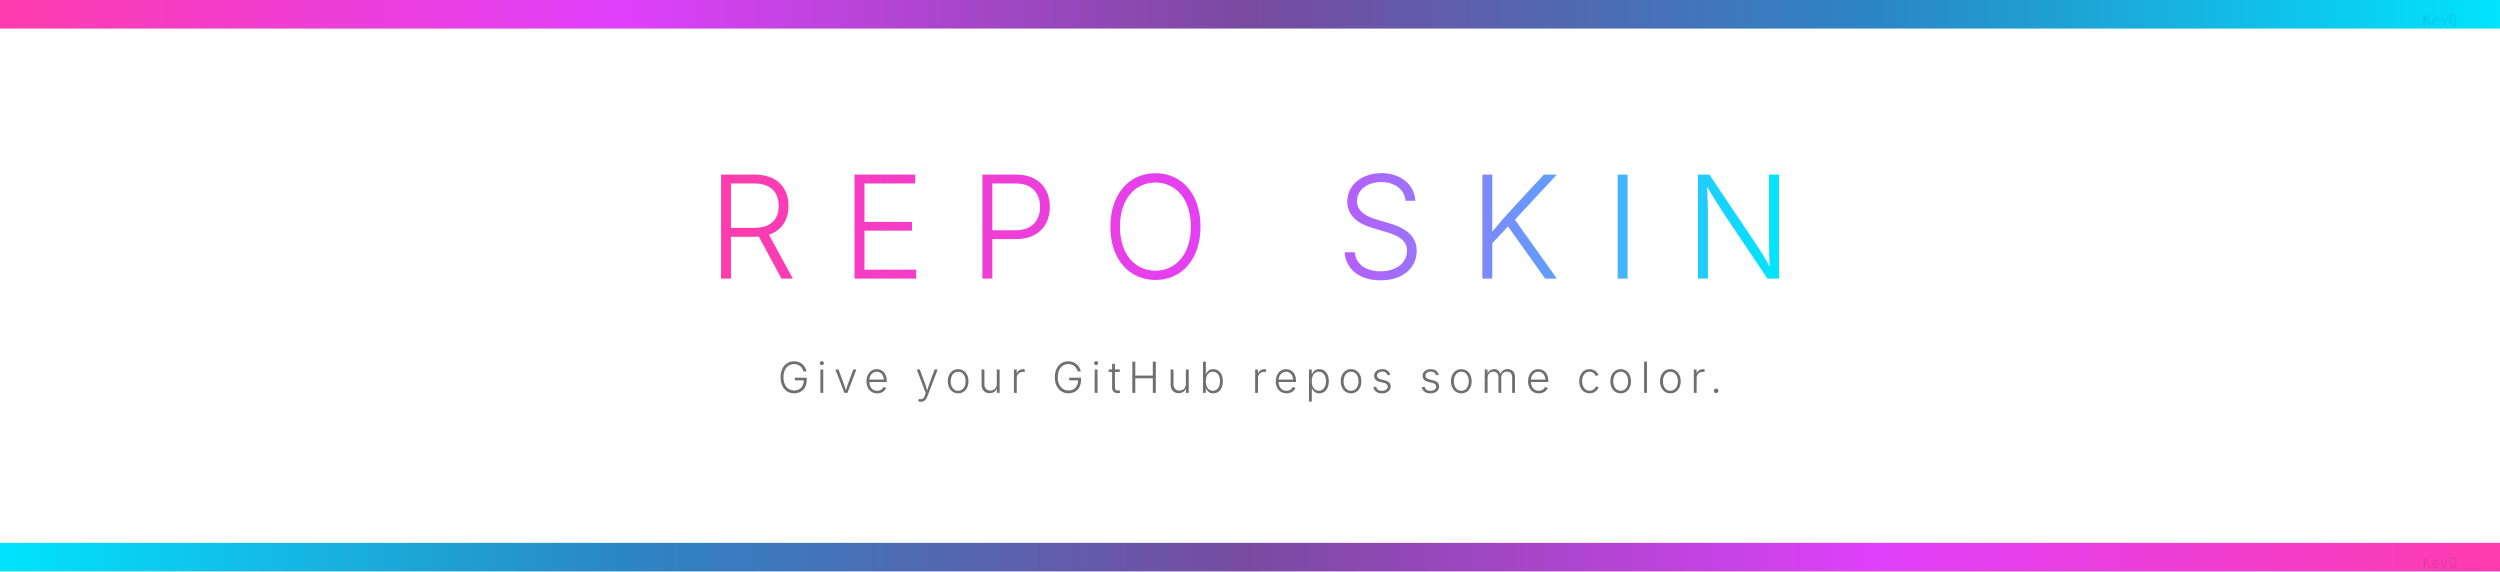
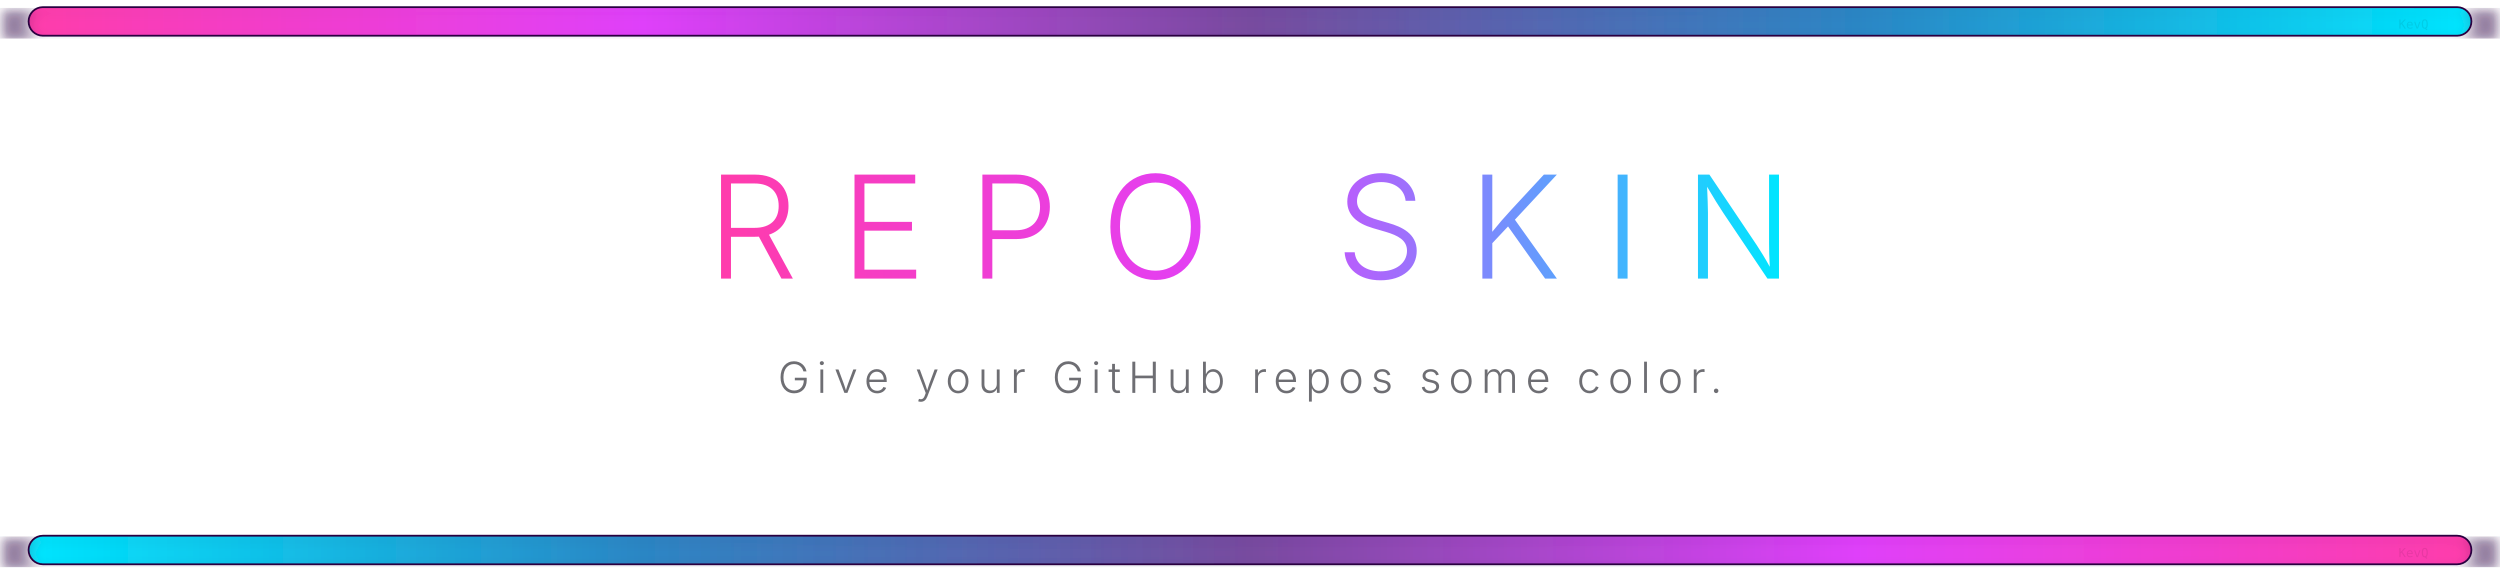
<svg xmlns="http://www.w3.org/2000/svg" width="700" height="160" viewBox="0 0 700 160">
  <defs>
    <linearGradient id="topbar" x1="0%" y1="0%" x2="100%" y2="0%">
      <stop offset="0%" stop-color="#FF3CAC" />
      <stop offset="25%" stop-color="#E040FB" />
      <stop offset="50%" stop-color="#784BA0" />
      <stop offset="75%" stop-color="#2B86C5" />
      <stop offset="100%" stop-color="#00E5FF" />
    </linearGradient>
    <linearGradient id="botbar" x1="100%" y1="0%" x2="0%" y2="0%">
      <stop offset="0%" stop-color="#FF3CAC" />
      <stop offset="25%" stop-color="#E040FB" />
      <stop offset="50%" stop-color="#784BA0" />
      <stop offset="75%" stop-color="#2B86C5" />
      <stop offset="100%" stop-color="#00E5FF" />
    </linearGradient>
    <linearGradient id="title" x1="0%" y1="0%" x2="100%" y2="0%">
      <stop offset="0%" stop-color="#FF3CAC" />
      <stop offset="50%" stop-color="#E040FB" />
      <stop offset="100%" stop-color="#00E5FF" />
    </linearGradient>
+     <filter id="innershadow">
+       <feComponentTransfer in="SourceAlpha">
+         <feFuncA type="table" tableValues="1 0" />
+       </feComponentTransfer>
+       <feGaussianBlur stdDeviation="2" />
+       <feOffset dx="0" dy="1" result="shadow" />
+       <feFlood flood-color="#2A0040" flood-opacity="0.5" />
+       <feComposite in2="shadow" operator="in" />
+       <feComposite in2="SourceGraphic" operator="over" />
+     </filter>
  </defs>
-   <rect x="0" y="0" width="700" height="8" fill="url(#topbar)" />
-   <text x="688" y="7" font-family="monospace" font-size="4" fill="#000000" opacity="0.08" text-anchor="end">KevQ</text>
+   <rect x="8" y="2" width="684" height="8" rx="4" ry="4" fill="url(#topbar)" filter="url(#innershadow)" stroke="#2A0040" stroke-width="0.5" />
+   <text x="680" y="8" font-family="monospace" font-size="3.5" fill="#000000" opacity="0.08" text-anchor="end">KevQ</text>
  <text x="350" y="78" font-family="'SF Pro Display', 'Inter', 'Helvetica Neue', 'Segoe UI', sans-serif" font-size="40" font-weight="300" fill="url(#title)" text-anchor="middle" letter-spacing="12">REPO SKIN</text>
  <text x="350" y="110" font-family="'SF Pro Text', 'Inter', 'Helvetica Neue', sans-serif" font-size="12" font-weight="300" fill="#6E6E73" text-anchor="middle" letter-spacing="2">Give your GitHub repos some color.</text>
-   <rect x="0" y="152" width="700" height="8" fill="url(#botbar)" />
-   <text x="688" y="159" font-family="monospace" font-size="4" fill="#000000" opacity="0.08" text-anchor="end">KevQ</text>
+   <rect x="8" y="150" width="684" height="8" rx="4" ry="4" fill="url(#botbar)" filter="url(#innershadow)" stroke="#2A0040" stroke-width="0.5" />
+   <text x="680" y="156" font-family="monospace" font-size="3.5" fill="#000000" opacity="0.08" text-anchor="end">KevQ</text>
</svg>
